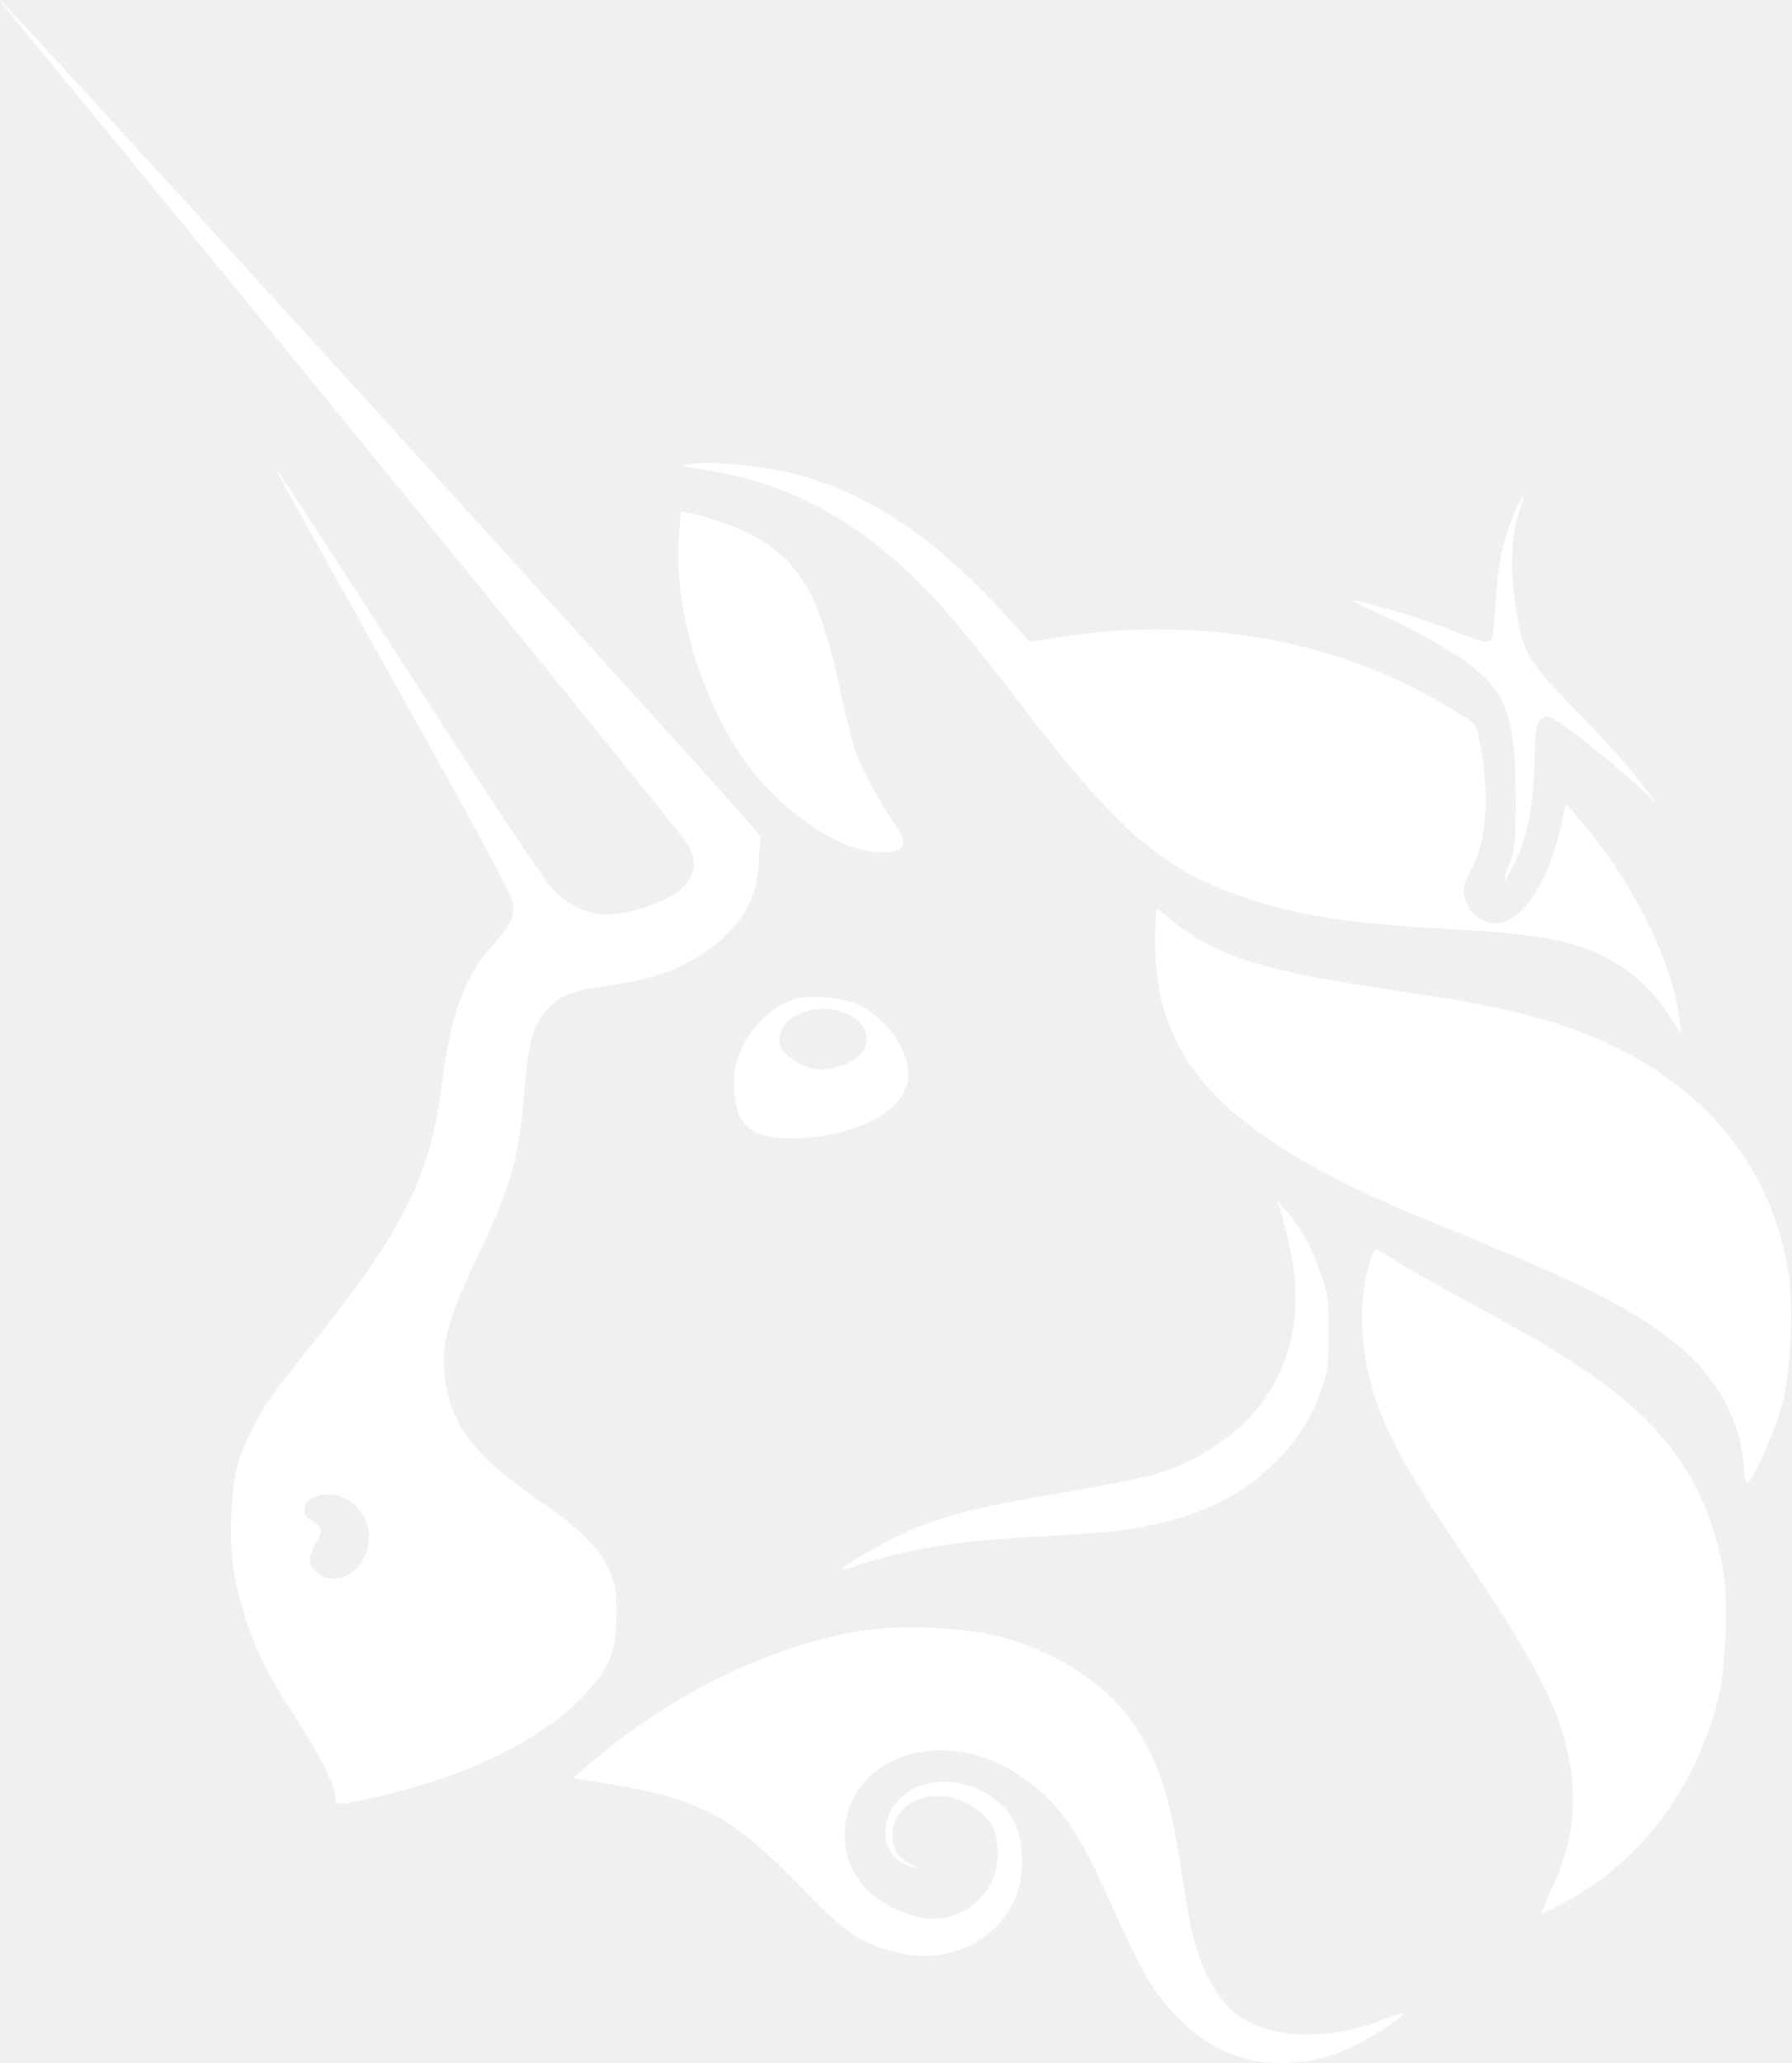
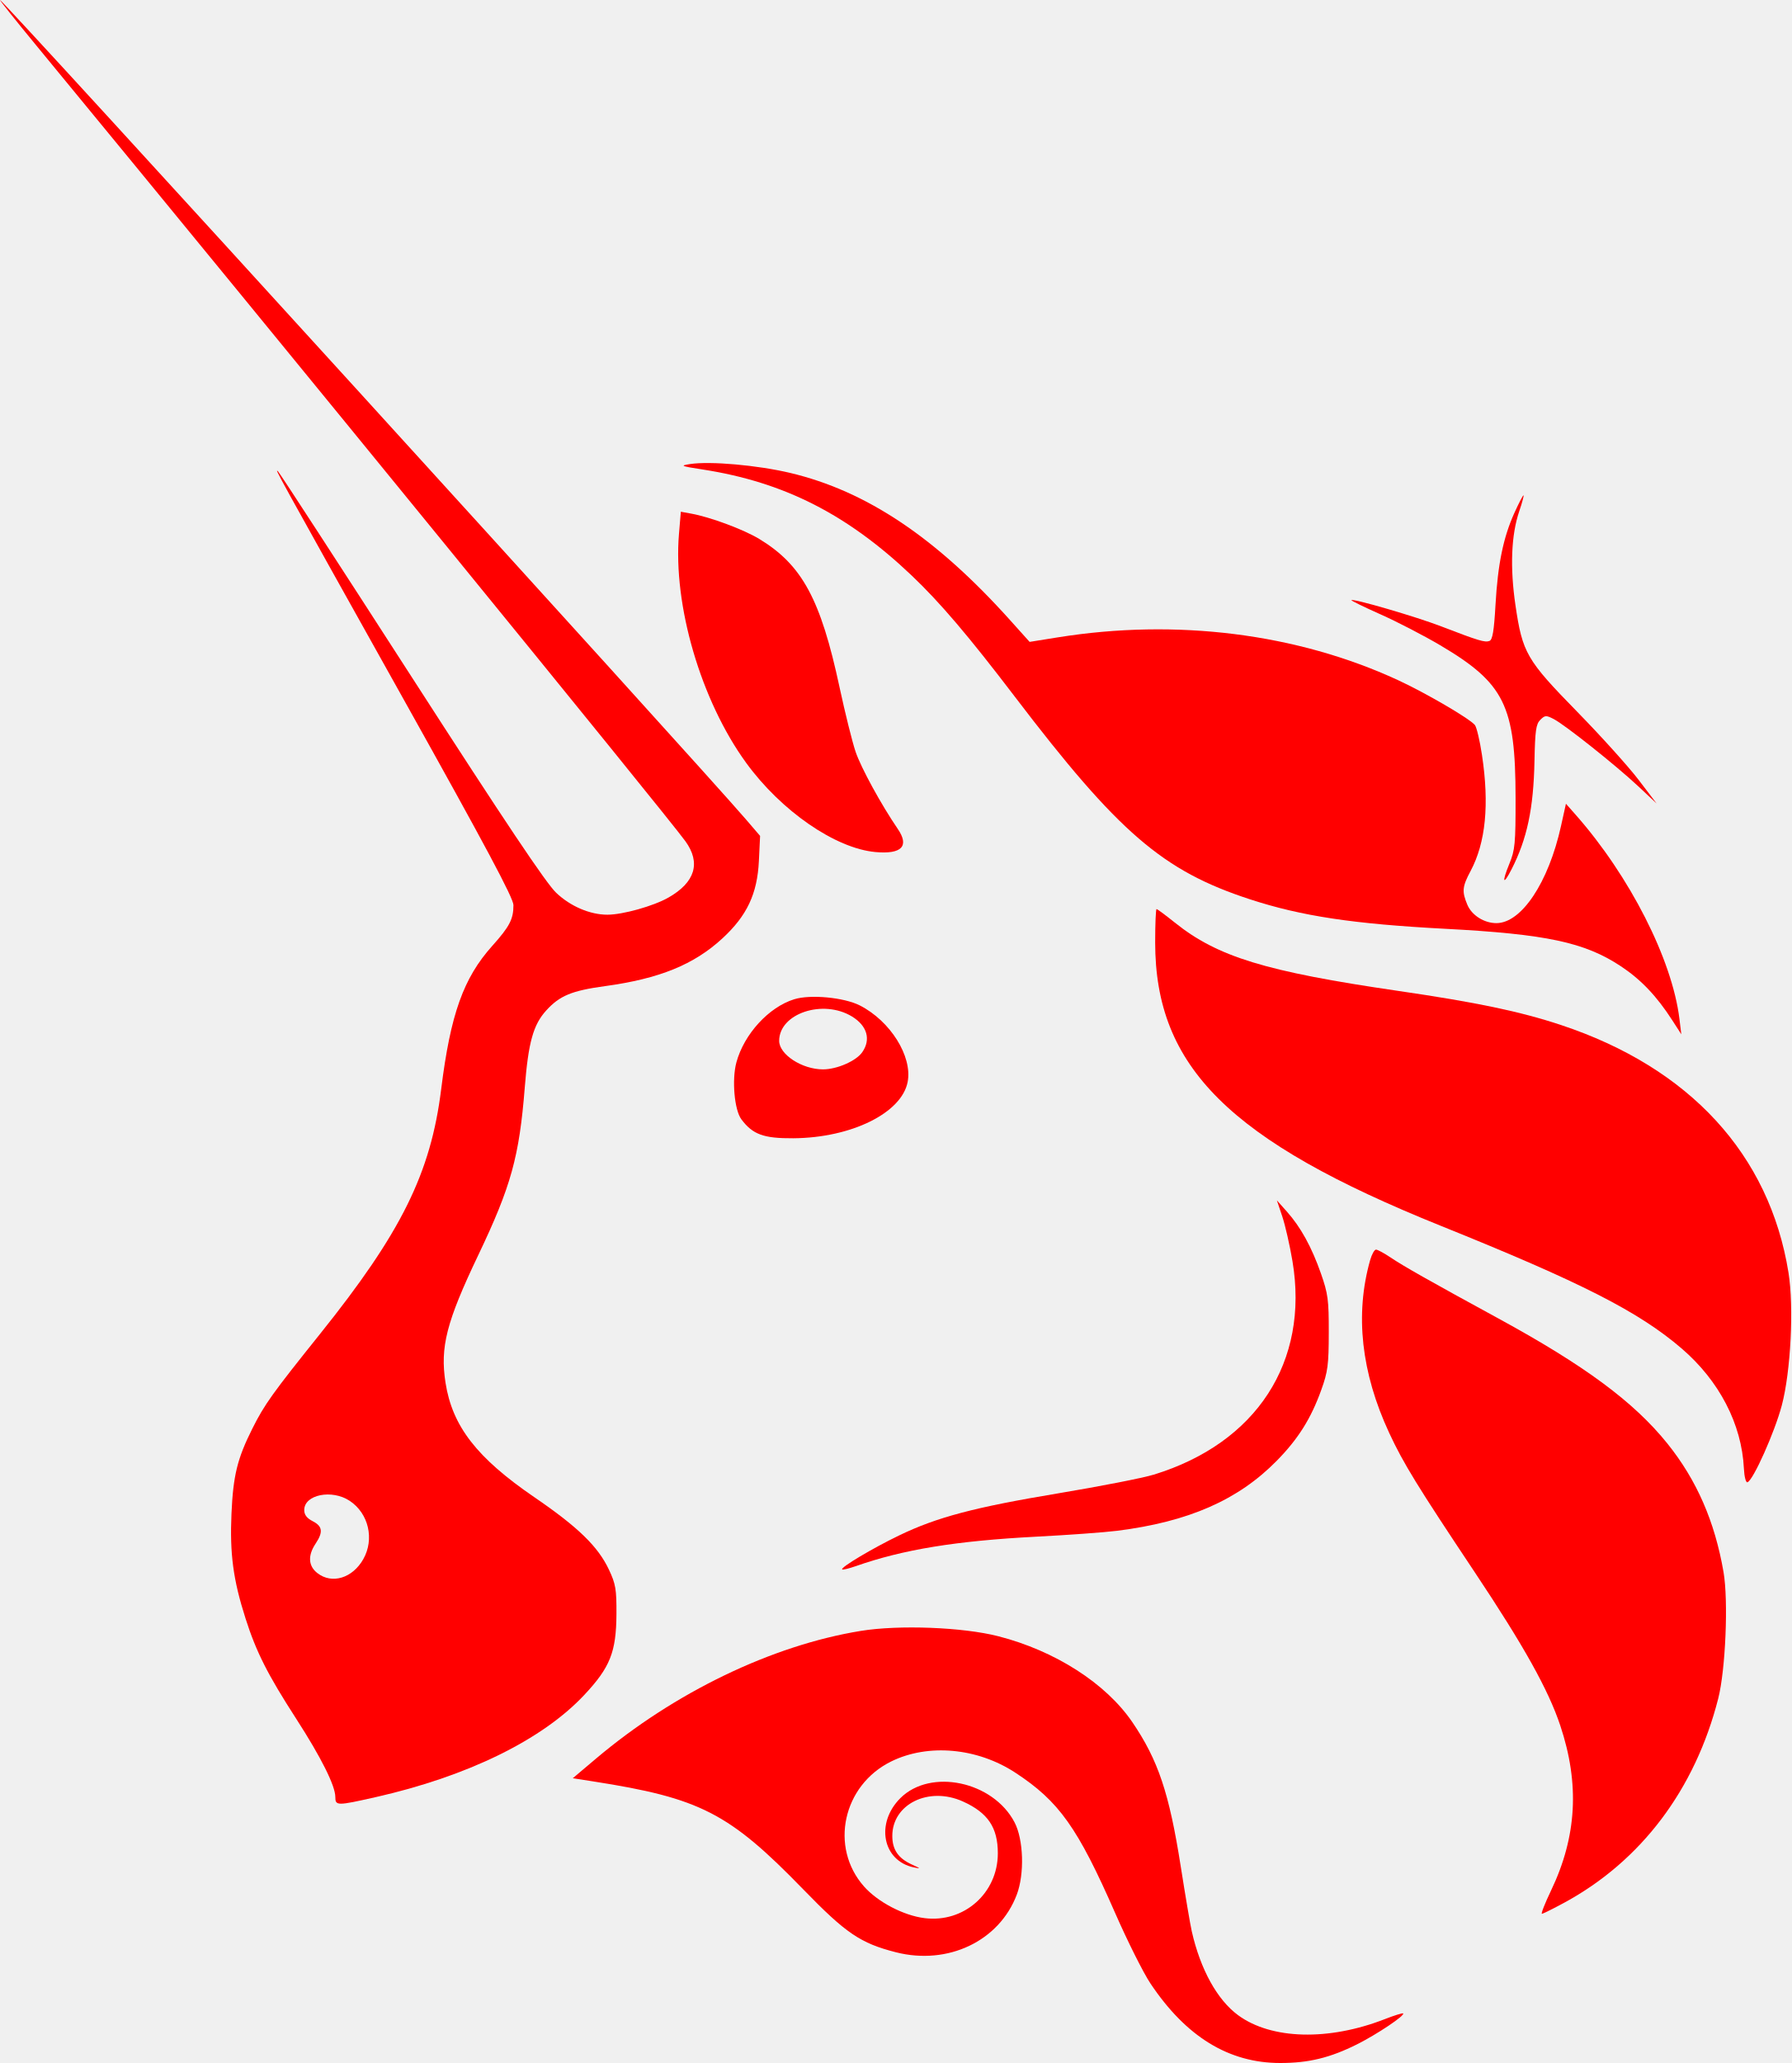
- <svg xmlns="http://www.w3.org/2000/svg" width="168.306" height="193.807" viewBox="0 0 168.306 193.807" fill="currentColor" version="1.1" id="svg20">
+ <svg xmlns="http://www.w3.org/2000/svg" fill="red" width="168.306" height="193.807" viewBox="0 0 168.306 193.807" version="1.1">
  <defs id="defs24" />
-   <path d="m 66.04,44.109 c -2.091,-0.324 -2.179,-0.362 -1.195,-0.514 1.886,-0.29 6.34,0.105 9.409,0.835 7.164,1.703 13.683,6.066 20.642,13.814 l 1.849,2.058 2.645,-0.425 c 11.142,-1.79 22.476,-0.367 31.957,4.012 2.608,1.205 6.72,3.603 7.234,4.22 0.163,0.196 0.464,1.461 0.667,2.81 0.705,4.668 0.352,8.246 -1.075,10.918 -0.777,1.454 -0.821,1.915 -0.299,3.159 0.418,0.993 1.58,1.728 2.731,1.727 2.356,-0.003 4.892,-3.812 6.067,-9.111 l 0.466,-2.105 0.925,1.047 c 5.071,5.746 9.055,13.582 9.739,19.159 l 0.178,1.455 -0.852,-1.322 c -1.468,-2.275 -2.942,-3.824 -4.829,-5.073 -3.403,-2.251 -7,-3.018 -16.529,-3.52 -8.605,-0.453 -13.475,-1.188 -18.305,-2.763 -8.216,-2.679 -12.358,-6.247 -22.119,-19.052 -4.335,-5.688 -7.014,-8.835 -9.68,-11.369 -6.056,-5.758 -12.007,-8.778 -19.625,-9.96 z" fill="#97948E" id="path2" style="fill:#ffffff" />
-   <path d="m 140.521,56.808 c 0.216,-3.811 0.733,-6.325 1.772,-8.621 0.411,-0.909 0.797,-1.653 0.856,-1.653 0.06,0 -0.119,0.671 -0.397,1.49 -0.756,2.228 -0.88,5.276 -0.359,8.821 0.66,4.499 1.036,5.148 5.791,10.008 2.23,2.279 4.824,5.154 5.765,6.388 l 1.71,2.244 -1.71,-1.604 c -2.091,-1.961 -6.9,-5.786 -7.963,-6.333 -0.712,-0.367 -0.818,-0.36 -1.257,0.077 -0.405,0.403 -0.49,1.008 -0.547,3.871 -0.087,4.461 -0.695,7.325 -2.163,10.188 -0.793,1.549 -0.919,1.218 -0.2,-0.53 0.536,-1.305 0.591,-1.879 0.587,-6.198 -0.009,-8.677 -1.039,-10.764 -7.08,-14.337 -1.531,-0.905 -4.053,-2.211 -5.604,-2.901 -1.552,-0.691 -2.784,-1.292 -2.739,-1.337 0.171,-0.17 6.063,1.549 8.434,2.462 3.527,1.357 4.11,1.533 4.538,1.369 0.287,-0.11 0.426,-0.946 0.566,-3.404 z" fill="#97948E" id="path4" style="fill:#ffffff" />
-   <path d="m 70.102,71.653 c -4.246,-5.845 -6.872,-14.807 -6.304,-21.506 l 0.176,-2.073 0.966,0.176 c 1.815,0.331 4.944,1.496 6.41,2.386 4.021,2.442 5.761,5.657 7.532,13.913 0.519,2.418 1.2,5.155 1.513,6.081 0.504,1.491 2.409,4.974 3.958,7.237 1.116,1.629 0.375,2.401 -2.091,2.179 -3.767,-0.34 -8.869,-3.861 -12.16,-8.392 z" fill="#97948E" id="path6" style="fill:#ffffff" />
-   <path d="m 135.371,115.155 c -19.841,-7.988 -26.829,-14.923 -26.829,-26.623 0,-1.721 0.059,-3.13 0.131,-3.13 0.072,0 0.84,0.568 1.706,1.263 4.023,3.227 8.529,4.605 21.002,6.425 7.339,1.07 11.469,1.935 15.28,3.199 12.11,4.016 19.602,12.167 21.389,23.268 0.519,3.226 0.215,9.275 -0.627,12.463 -0.665,2.518 -2.693,7.057 -3.23,7.231 -0.149,0.049 -0.296,-0.523 -0.334,-1.301 -0.204,-4.168 -2.311,-8.227 -5.848,-11.267 -4.023,-3.456 -9.427,-6.208 -22.64,-11.528 z" fill="#97948E" id="path8" style="fill:#ffffff" />
-   <path d="m 121.442,118.474 c -0.249,-1.479 -0.68,-3.369 -0.958,-4.198 l -0.507,-1.509 0.941,1.056 c 1.301,1.46 2.329,3.329 3.201,5.819 0.665,1.9 0.74,2.465 0.735,5.552 -0.005,3.031 -0.088,3.667 -0.703,5.377 -0.968,2.697 -2.17,4.609 -4.187,6.661 -3.624,3.689 -8.284,5.731 -15.008,6.578 -1.169,0.147 -4.576,0.395 -7.571,0.551 -7.548,0.393 -12.516,1.204 -16.979,2.771 -0.642,0.225 -1.215,0.362 -1.273,0.304 -0.181,-0.179 2.858,-1.991 5.369,-3.2 3.539,-1.705 7.063,-2.636 14.957,-3.95 3.9,-0.65 7.927,-1.438 8.95,-1.752 9.657,-2.961 14.622,-10.602 13.033,-20.06 z" fill="#97948E" id="path10" style="fill:#ffffff" />
-   <path d="m 130.537,134.627 c -2.636,-5.667 -3.241,-11.138 -1.797,-16.241 0.154,-0.545 0.403,-0.992 0.552,-0.992 0.15,0 0.772,0.337 1.383,0.748 1.214,0.817 3.651,2.195 10.142,5.734 8.099,4.416 12.717,7.835 15.858,11.742 2.75,3.422 4.452,7.318 5.271,12.07 0.464,2.692 0.192,9.168 -0.498,11.879 -2.178,8.546 -7.239,15.258 -14.458,19.176 -1.058,0.573 -2.008,1.044 -2.11,1.047 -0.103,0.002 0.282,-0.978 0.856,-2.178 2.429,-5.077 2.705,-10.015 0.869,-15.511 -1.124,-3.365 -3.416,-7.472 -8.044,-14.412 -5.381,-8.069 -6.7,-10.216 -8.024,-13.062 z" fill="#97948E" id="path12" style="fill:#ffffff" />
-   <path d="m 56.012,165.203 c 7.363,-6.217 16.524,-10.633 24.869,-11.989 3.596,-0.584 9.588,-0.352 12.918,0.5 5.338,1.366 10.113,4.426 12.597,8.072 2.427,3.563 3.468,6.668 4.552,13.576 0.428,2.725 0.893,5.462 1.034,6.081 0.814,3.581 2.398,6.443 4.362,7.88 3.118,2.282 8.488,2.424 13.77,0.364 0.896,-0.35 1.675,-0.592 1.729,-0.537 0.192,0.19 -2.468,1.97 -4.344,2.908 -2.525,1.261 -4.533,1.749 -7.201,1.749 -4.838,0 -8.854,-2.461 -12.206,-7.48 -0.659,-0.987 -2.141,-3.945 -3.294,-6.573 -3.538,-8.071 -5.286,-10.529 -9.394,-13.22 -3.576,-2.341 -8.187,-2.761 -11.656,-1.06 -4.557,2.234 -5.828,8.057 -2.564,11.748 1.297,1.466 3.716,2.731 5.694,2.977 3.7,0.461 6.88,-2.354 6.88,-6.09 0,-2.426 -0.932,-3.81 -3.28,-4.87 -3.205,-1.446 -6.651,0.245 -6.635,3.256 0.007,1.284 0.567,2.091 1.854,2.673 0.826,0.374 0.845,0.404 0.171,0.264 -2.941,-0.61 -3.63,-4.156 -1.265,-6.51 2.839,-2.826 8.711,-1.579 10.727,2.278 0.847,1.62 0.945,4.847 0.207,6.796 -1.653,4.361 -6.472,6.655 -11.361,5.407 -3.328,-0.85 -4.684,-1.77 -8.697,-5.904 -6.973,-7.183 -9.68,-8.575 -19.733,-10.144 l -1.926,-0.301 z" fill="#97948E" id="path14" style="fill:#ffffff" />
-   <path fill-rule="evenodd" clip-rule="evenodd" d="M 3.43,4.296 C 26.717,32.56 62.619,76.566 64.402,79.03 c 1.472,2.034 0.918,3.863 -1.603,5.296 -1.402,0.797 -4.285,1.605 -5.728,1.605 -1.632,0 -3.471,-0.786 -4.81,-2.057 -0.946,-0.897 -4.767,-6.602 -13.585,-20.285 -6.748,-10.47 -12.395,-19.156 -12.549,-19.301 -0.356,-0.336 -0.35,-0.325 11.861,21.523 7.667,13.719 10.256,18.569 10.256,19.218 0,1.319 -0.36,2.013 -1.988,3.828 -2.713,3.027 -3.926,6.428 -4.802,13.467 -0.982,7.89 -3.741,13.463 -11.39,23.002 -4.477,5.584 -5.21,6.608 -6.34,8.858 -1.423,2.835 -1.814,4.422 -1.973,8.001 -0.168,3.784 0.159,6.228 1.315,9.846 1.012,3.167 2.068,5.259 4.769,9.442 2.331,3.61 3.673,6.292 3.673,7.342 0,0.835 0.159,0.836 3.771,0.02 8.643,-1.951 15.661,-5.384 19.608,-9.591 2.443,-2.604 3.016,-4.041 3.035,-7.61 0.012,-2.333 -0.07,-2.822 -0.701,-4.165 -1.027,-2.185 -2.897,-4.002 -7.017,-6.819 -5.399,-3.691 -7.705,-6.662 -8.342,-10.748 -0.522,-3.353 0.084,-5.719 3.071,-11.979 3.091,-6.479 3.858,-9.241 4.376,-15.772 0.335,-4.219 0.798,-5.884 2.011,-7.219 1.264,-1.393 2.403,-1.865 5.532,-2.292 5.102,-0.697 8.35,-2.017 11.02,-4.478 2.317,-2.134 3.286,-4.191 3.435,-7.287 l 0.113,-2.347 -1.295,-1.509 C 65.436,71.553 0.29,0 0.002,0 -0.06,0 1.483,1.933 3.43,4.296 Z M 34.139,146.466 c 1.06,-1.877 0.497,-4.29 -1.276,-5.468 -1.675,-1.114 -4.277,-0.59 -4.277,0.862 0,0.443 0.245,0.765 0.797,1.049 0.929,0.478 0.997,1.016 0.266,2.115 -0.741,1.114 -0.681,2.092 0.169,2.757 1.369,1.072 3.307,0.483 4.322,-1.315 z" fill="#97948E" id="path16" style="fill:#ffffff" />
-   <path fill-rule="evenodd" clip-rule="evenodd" d="m 74.637,93.871 c -2.395,0.735 -4.723,3.273 -5.444,5.935 -0.44,1.624 -0.19,4.472 0.469,5.351 1.064,1.421 2.092,1.795 4.878,1.776 5.454,-0.038 10.196,-2.377 10.747,-5.302 0.452,-2.397 -1.631,-5.719 -4.499,-7.177 -1.48,-0.752 -4.628,-1.051 -6.151,-0.583 z m 6.376,4.985 c 0.841,-1.195 0.473,-2.487 -0.957,-3.36 -2.725,-1.664 -6.844,-0.287 -6.844,2.286 0,1.281 2.148,2.679 4.117,2.679 1.311,0 3.105,-0.782 3.684,-1.605 z" fill="#97948E" id="path18" style="fill:#ffffff" />
+   <path d="m 66.04,44.109 c -2.091,-0.324 -2.179,-0.362 -1.195,-0.514 1.886,-0.29 6.34,0.105 9.409,0.835 7.164,1.703 13.683,6.066 20.642,13.814 l 1.849,2.058 2.645,-0.425 c 11.142,-1.79 22.476,-0.367 31.957,4.012 2.608,1.205 6.72,3.603 7.234,4.22 0.163,0.196 0.464,1.461 0.667,2.81 0.705,4.668 0.352,8.246 -1.075,10.918 -0.777,1.454 -0.821,1.915 -0.299,3.159 0.418,0.993 1.58,1.728 2.731,1.727 2.356,-0.003 4.892,-3.812 6.067,-9.111 l 0.466,-2.105 0.925,1.047 c 5.071,5.746 9.055,13.582 9.739,19.159 l 0.178,1.455 -0.852,-1.322 c -1.468,-2.275 -2.942,-3.824 -4.829,-5.073 -3.403,-2.251 -7,-3.018 -16.529,-3.52 -8.605,-0.453 -13.475,-1.188 -18.305,-2.763 -8.216,-2.679 -12.358,-6.247 -22.119,-19.052 -4.335,-5.688 -7.014,-8.835 -9.68,-11.369 -6.056,-5.758 -12.007,-8.778 -19.625,-9.96 z" id="path2" />
+   <path d="m 140.521,56.808 c 0.216,-3.811 0.733,-6.325 1.772,-8.621 0.411,-0.909 0.797,-1.653 0.856,-1.653 0.06,0 -0.119,0.671 -0.397,1.49 -0.756,2.228 -0.88,5.276 -0.359,8.821 0.66,4.499 1.036,5.148 5.791,10.008 2.23,2.279 4.824,5.154 5.765,6.388 l 1.71,2.244 -1.71,-1.604 c -2.091,-1.961 -6.9,-5.786 -7.963,-6.333 -0.712,-0.367 -0.818,-0.36 -1.257,0.077 -0.405,0.403 -0.49,1.008 -0.547,3.871 -0.087,4.461 -0.695,7.325 -2.163,10.188 -0.793,1.549 -0.919,1.218 -0.2,-0.53 0.536,-1.305 0.591,-1.879 0.587,-6.198 -0.009,-8.677 -1.039,-10.764 -7.08,-14.337 -1.531,-0.905 -4.053,-2.211 -5.604,-2.901 -1.552,-0.691 -2.784,-1.292 -2.739,-1.337 0.171,-0.17 6.063,1.549 8.434,2.462 3.527,1.357 4.11,1.533 4.538,1.369 0.287,-0.11 0.426,-0.946 0.566,-3.404 z" id="path4" />
+   <path d="m 70.102,71.653 c -4.246,-5.845 -6.872,-14.807 -6.304,-21.506 l 0.176,-2.073 0.966,0.176 c 1.815,0.331 4.944,1.496 6.41,2.386 4.021,2.442 5.761,5.657 7.532,13.913 0.519,2.418 1.2,5.155 1.513,6.081 0.504,1.491 2.409,4.974 3.958,7.237 1.116,1.629 0.375,2.401 -2.091,2.179 -3.767,-0.34 -8.869,-3.861 -12.16,-8.392 z" id="path6" />
+   <path d="m 135.371,115.155 c -19.841,-7.988 -26.829,-14.923 -26.829,-26.623 0,-1.721 0.059,-3.13 0.131,-3.13 0.072,0 0.84,0.568 1.706,1.263 4.023,3.227 8.529,4.605 21.002,6.425 7.339,1.07 11.469,1.935 15.28,3.199 12.11,4.016 19.602,12.167 21.389,23.268 0.519,3.226 0.215,9.275 -0.627,12.463 -0.665,2.518 -2.693,7.057 -3.23,7.231 -0.149,0.049 -0.296,-0.523 -0.334,-1.301 -0.204,-4.168 -2.311,-8.227 -5.848,-11.267 -4.023,-3.456 -9.427,-6.208 -22.64,-11.528 z" id="path8" />
+   <path d="m 121.442,118.474 c -0.249,-1.479 -0.68,-3.369 -0.958,-4.198 l -0.507,-1.509 0.941,1.056 c 1.301,1.46 2.329,3.329 3.201,5.819 0.665,1.9 0.74,2.465 0.735,5.552 -0.005,3.031 -0.088,3.667 -0.703,5.377 -0.968,2.697 -2.17,4.609 -4.187,6.661 -3.624,3.689 -8.284,5.731 -15.008,6.578 -1.169,0.147 -4.576,0.395 -7.571,0.551 -7.548,0.393 -12.516,1.204 -16.979,2.771 -0.642,0.225 -1.215,0.362 -1.273,0.304 -0.181,-0.179 2.858,-1.991 5.369,-3.2 3.539,-1.705 7.063,-2.636 14.957,-3.95 3.9,-0.65 7.927,-1.438 8.95,-1.752 9.657,-2.961 14.622,-10.602 13.033,-20.06 z" id="path10" />
+   <path d="m 130.537,134.627 c -2.636,-5.667 -3.241,-11.138 -1.797,-16.241 0.154,-0.545 0.403,-0.992 0.552,-0.992 0.15,0 0.772,0.337 1.383,0.748 1.214,0.817 3.651,2.195 10.142,5.734 8.099,4.416 12.717,7.835 15.858,11.742 2.75,3.422 4.452,7.318 5.271,12.07 0.464,2.692 0.192,9.168 -0.498,11.879 -2.178,8.546 -7.239,15.258 -14.458,19.176 -1.058,0.573 -2.008,1.044 -2.11,1.047 -0.103,0.002 0.282,-0.978 0.856,-2.178 2.429,-5.077 2.705,-10.015 0.869,-15.511 -1.124,-3.365 -3.416,-7.472 -8.044,-14.412 -5.381,-8.069 -6.7,-10.216 -8.024,-13.062 z" id="path12" />
+   <path d="m 56.012,165.203 c 7.363,-6.217 16.524,-10.633 24.869,-11.989 3.596,-0.584 9.588,-0.352 12.918,0.5 5.338,1.366 10.113,4.426 12.597,8.072 2.427,3.563 3.468,6.668 4.552,13.576 0.428,2.725 0.893,5.462 1.034,6.081 0.814,3.581 2.398,6.443 4.362,7.88 3.118,2.282 8.488,2.424 13.77,0.364 0.896,-0.35 1.675,-0.592 1.729,-0.537 0.192,0.19 -2.468,1.97 -4.344,2.908 -2.525,1.261 -4.533,1.749 -7.201,1.749 -4.838,0 -8.854,-2.461 -12.206,-7.48 -0.659,-0.987 -2.141,-3.945 -3.294,-6.573 -3.538,-8.071 -5.286,-10.529 -9.394,-13.22 -3.576,-2.341 -8.187,-2.761 -11.656,-1.06 -4.557,2.234 -5.828,8.057 -2.564,11.748 1.297,1.466 3.716,2.731 5.694,2.977 3.7,0.461 6.88,-2.354 6.88,-6.09 0,-2.426 -0.932,-3.81 -3.28,-4.87 -3.205,-1.446 -6.651,0.245 -6.635,3.256 0.007,1.284 0.567,2.091 1.854,2.673 0.826,0.374 0.845,0.404 0.171,0.264 -2.941,-0.61 -3.63,-4.156 -1.265,-6.51 2.839,-2.826 8.711,-1.579 10.727,2.278 0.847,1.62 0.945,4.847 0.207,6.796 -1.653,4.361 -6.472,6.655 -11.361,5.407 -3.328,-0.85 -4.684,-1.77 -8.697,-5.904 -6.973,-7.183 -9.68,-8.575 -19.733,-10.144 l -1.926,-0.301 z" id="path14" />
+   <path fill-rule="evenodd" clip-rule="evenodd" d="M 3.43,4.296 C 26.717,32.56 62.619,76.566 64.402,79.03 c 1.472,2.034 0.918,3.863 -1.603,5.296 -1.402,0.797 -4.285,1.605 -5.728,1.605 -1.632,0 -3.471,-0.786 -4.81,-2.057 -0.946,-0.897 -4.767,-6.602 -13.585,-20.285 -6.748,-10.47 -12.395,-19.156 -12.549,-19.301 -0.356,-0.336 -0.35,-0.325 11.861,21.523 7.667,13.719 10.256,18.569 10.256,19.218 0,1.319 -0.36,2.013 -1.988,3.828 -2.713,3.027 -3.926,6.428 -4.802,13.467 -0.982,7.89 -3.741,13.463 -11.39,23.002 -4.477,5.584 -5.21,6.608 -6.34,8.858 -1.423,2.835 -1.814,4.422 -1.973,8.001 -0.168,3.784 0.159,6.228 1.315,9.846 1.012,3.167 2.068,5.259 4.769,9.442 2.331,3.61 3.673,6.292 3.673,7.342 0,0.835 0.159,0.836 3.771,0.02 8.643,-1.951 15.661,-5.384 19.608,-9.591 2.443,-2.604 3.016,-4.041 3.035,-7.61 0.012,-2.333 -0.07,-2.822 -0.701,-4.165 -1.027,-2.185 -2.897,-4.002 -7.017,-6.819 -5.399,-3.691 -7.705,-6.662 -8.342,-10.748 -0.522,-3.353 0.084,-5.719 3.071,-11.979 3.091,-6.479 3.858,-9.241 4.376,-15.772 0.335,-4.219 0.798,-5.884 2.011,-7.219 1.264,-1.393 2.403,-1.865 5.532,-2.292 5.102,-0.697 8.35,-2.017 11.02,-4.478 2.317,-2.134 3.286,-4.191 3.435,-7.287 l 0.113,-2.347 -1.295,-1.509 C 65.436,71.553 0.29,0 0.002,0 -0.06,0 1.483,1.933 3.43,4.296 Z M 34.139,146.466 c 1.06,-1.877 0.497,-4.29 -1.276,-5.468 -1.675,-1.114 -4.277,-0.59 -4.277,0.862 0,0.443 0.245,0.765 0.797,1.049 0.929,0.478 0.997,1.016 0.266,2.115 -0.741,1.114 -0.681,2.092 0.169,2.757 1.369,1.072 3.307,0.483 4.322,-1.315 z" id="path16" />
+   <path fill-rule="evenodd" clip-rule="evenodd" d="m 74.637,93.871 c -2.395,0.735 -4.723,3.273 -5.444,5.935 -0.44,1.624 -0.19,4.472 0.469,5.351 1.064,1.421 2.092,1.795 4.878,1.776 5.454,-0.038 10.196,-2.377 10.747,-5.302 0.452,-2.397 -1.631,-5.719 -4.499,-7.177 -1.48,-0.752 -4.628,-1.051 -6.151,-0.583 z m 6.376,4.985 c 0.841,-1.195 0.473,-2.487 -0.957,-3.36 -2.725,-1.664 -6.844,-0.287 -6.844,2.286 0,1.281 2.148,2.679 4.117,2.679 1.311,0 3.105,-0.782 3.684,-1.605 z" id="path18" />
</svg>
